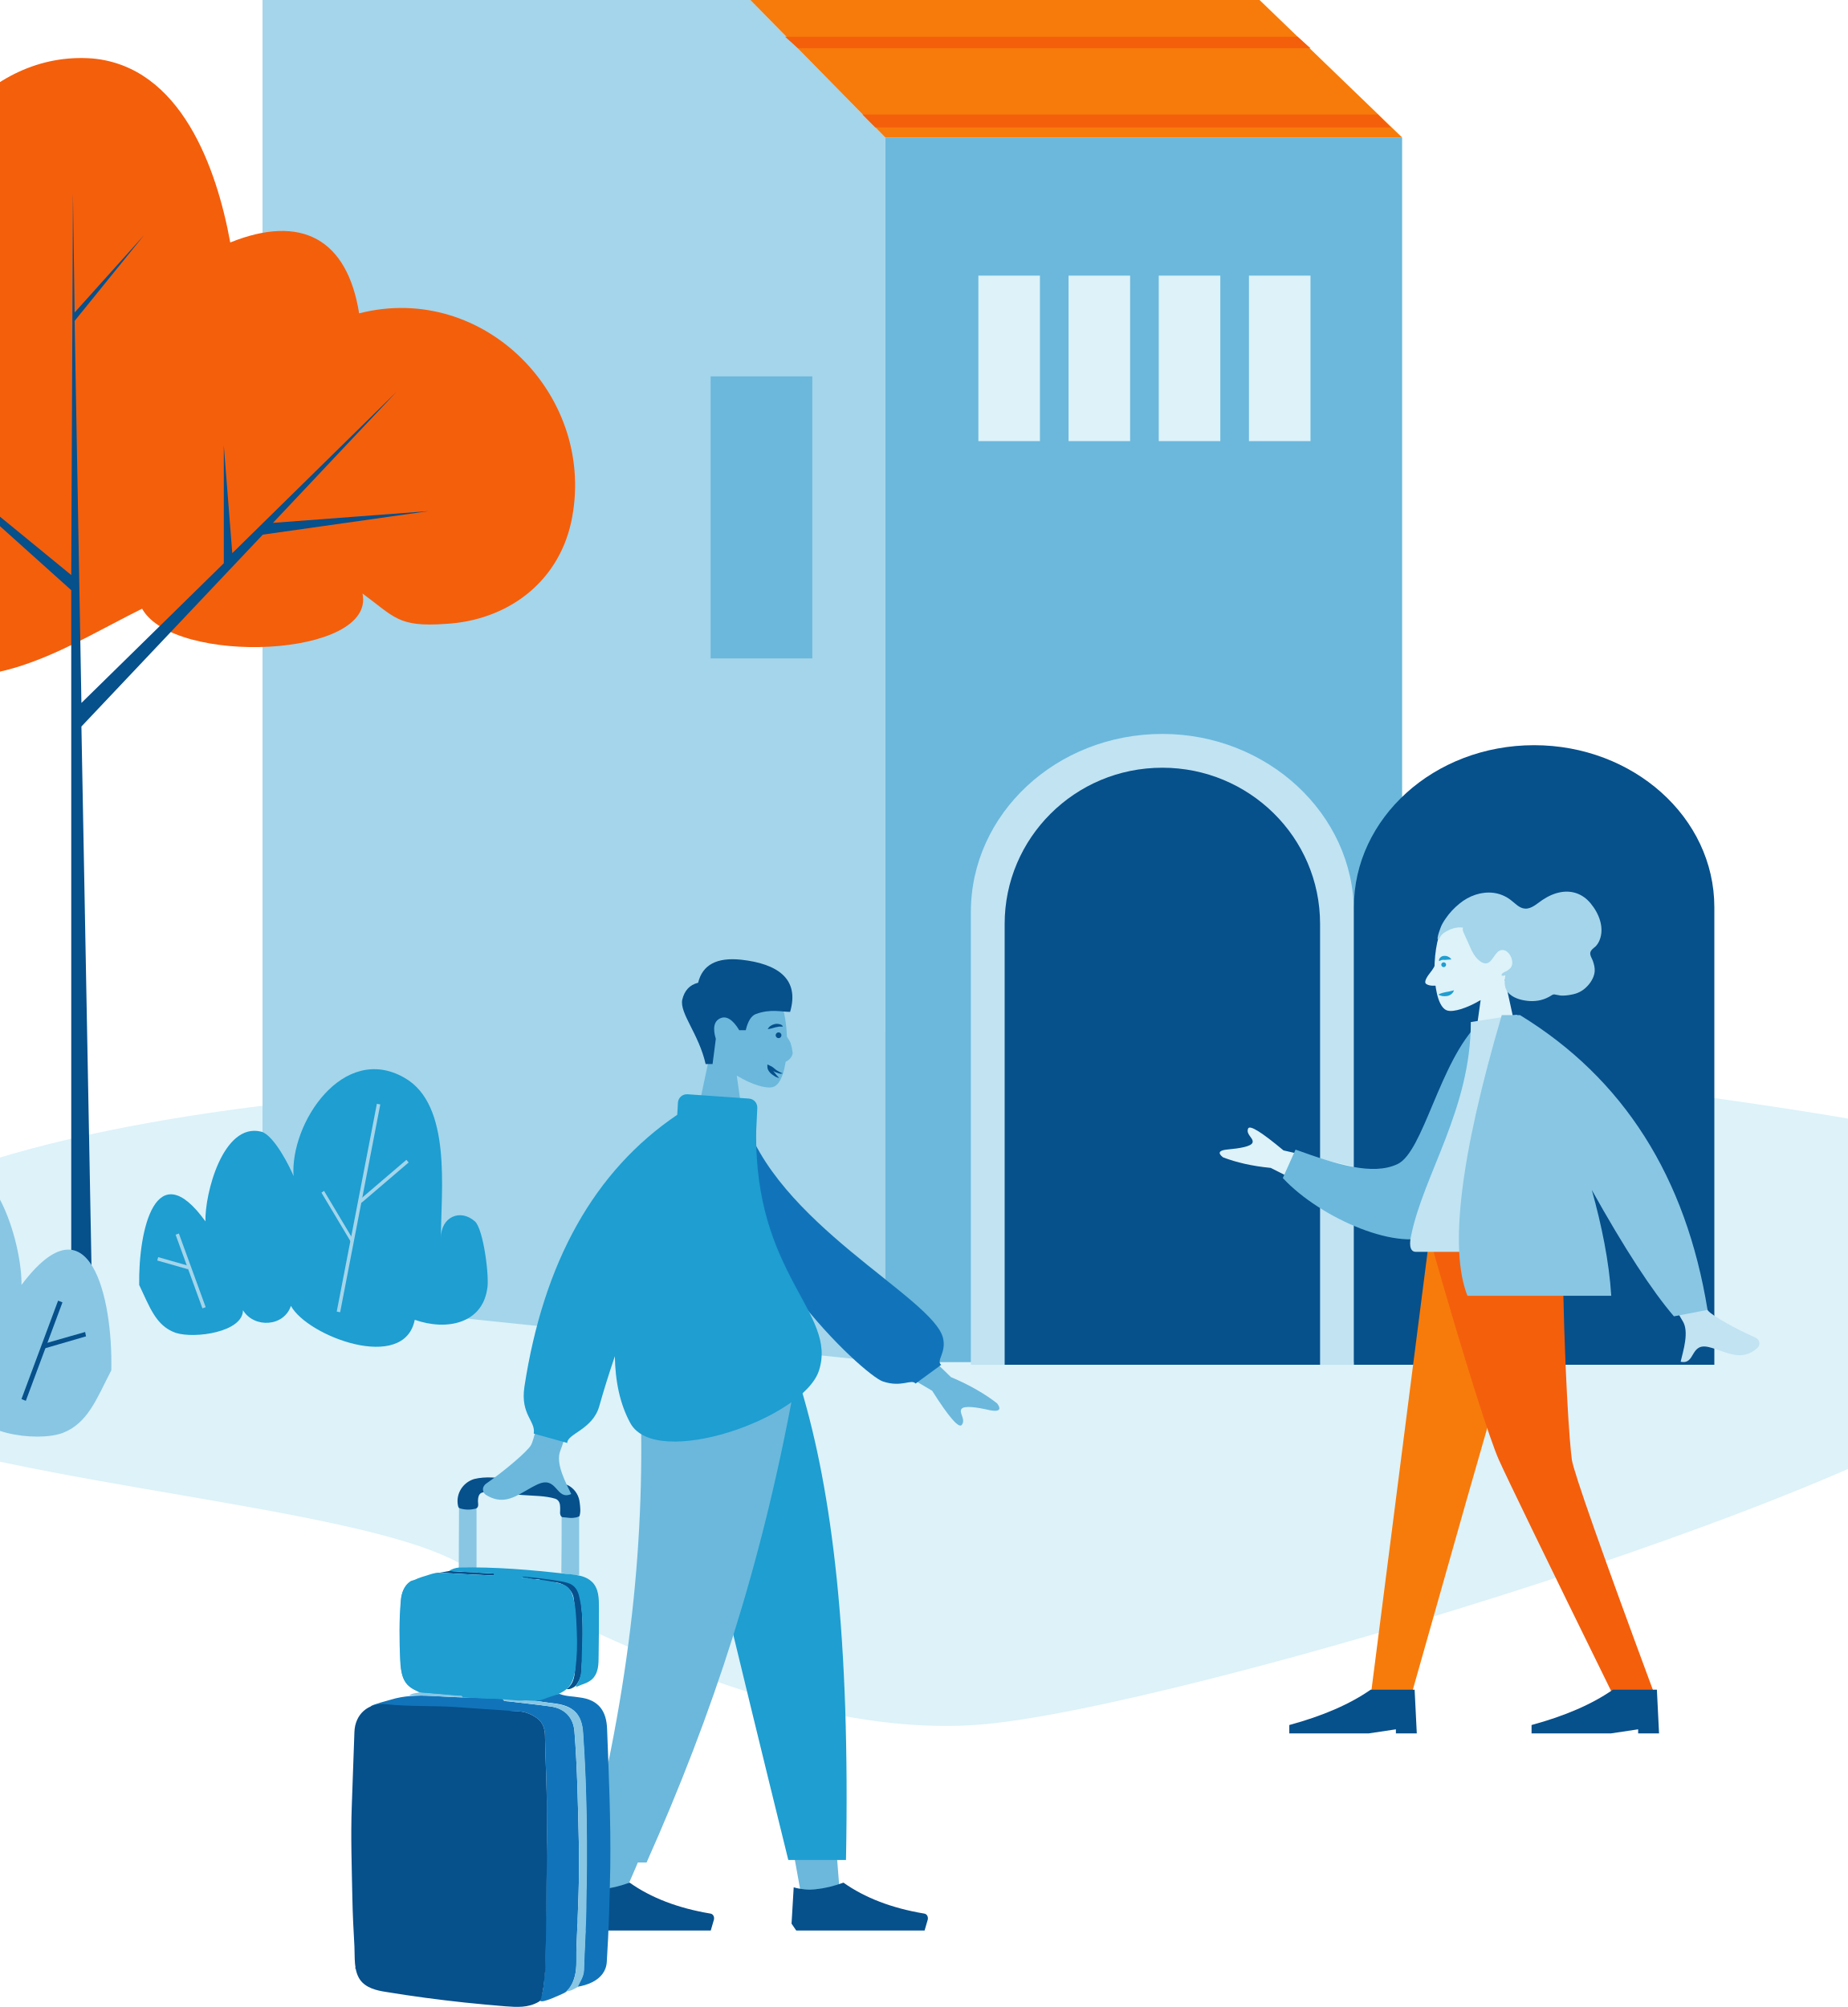
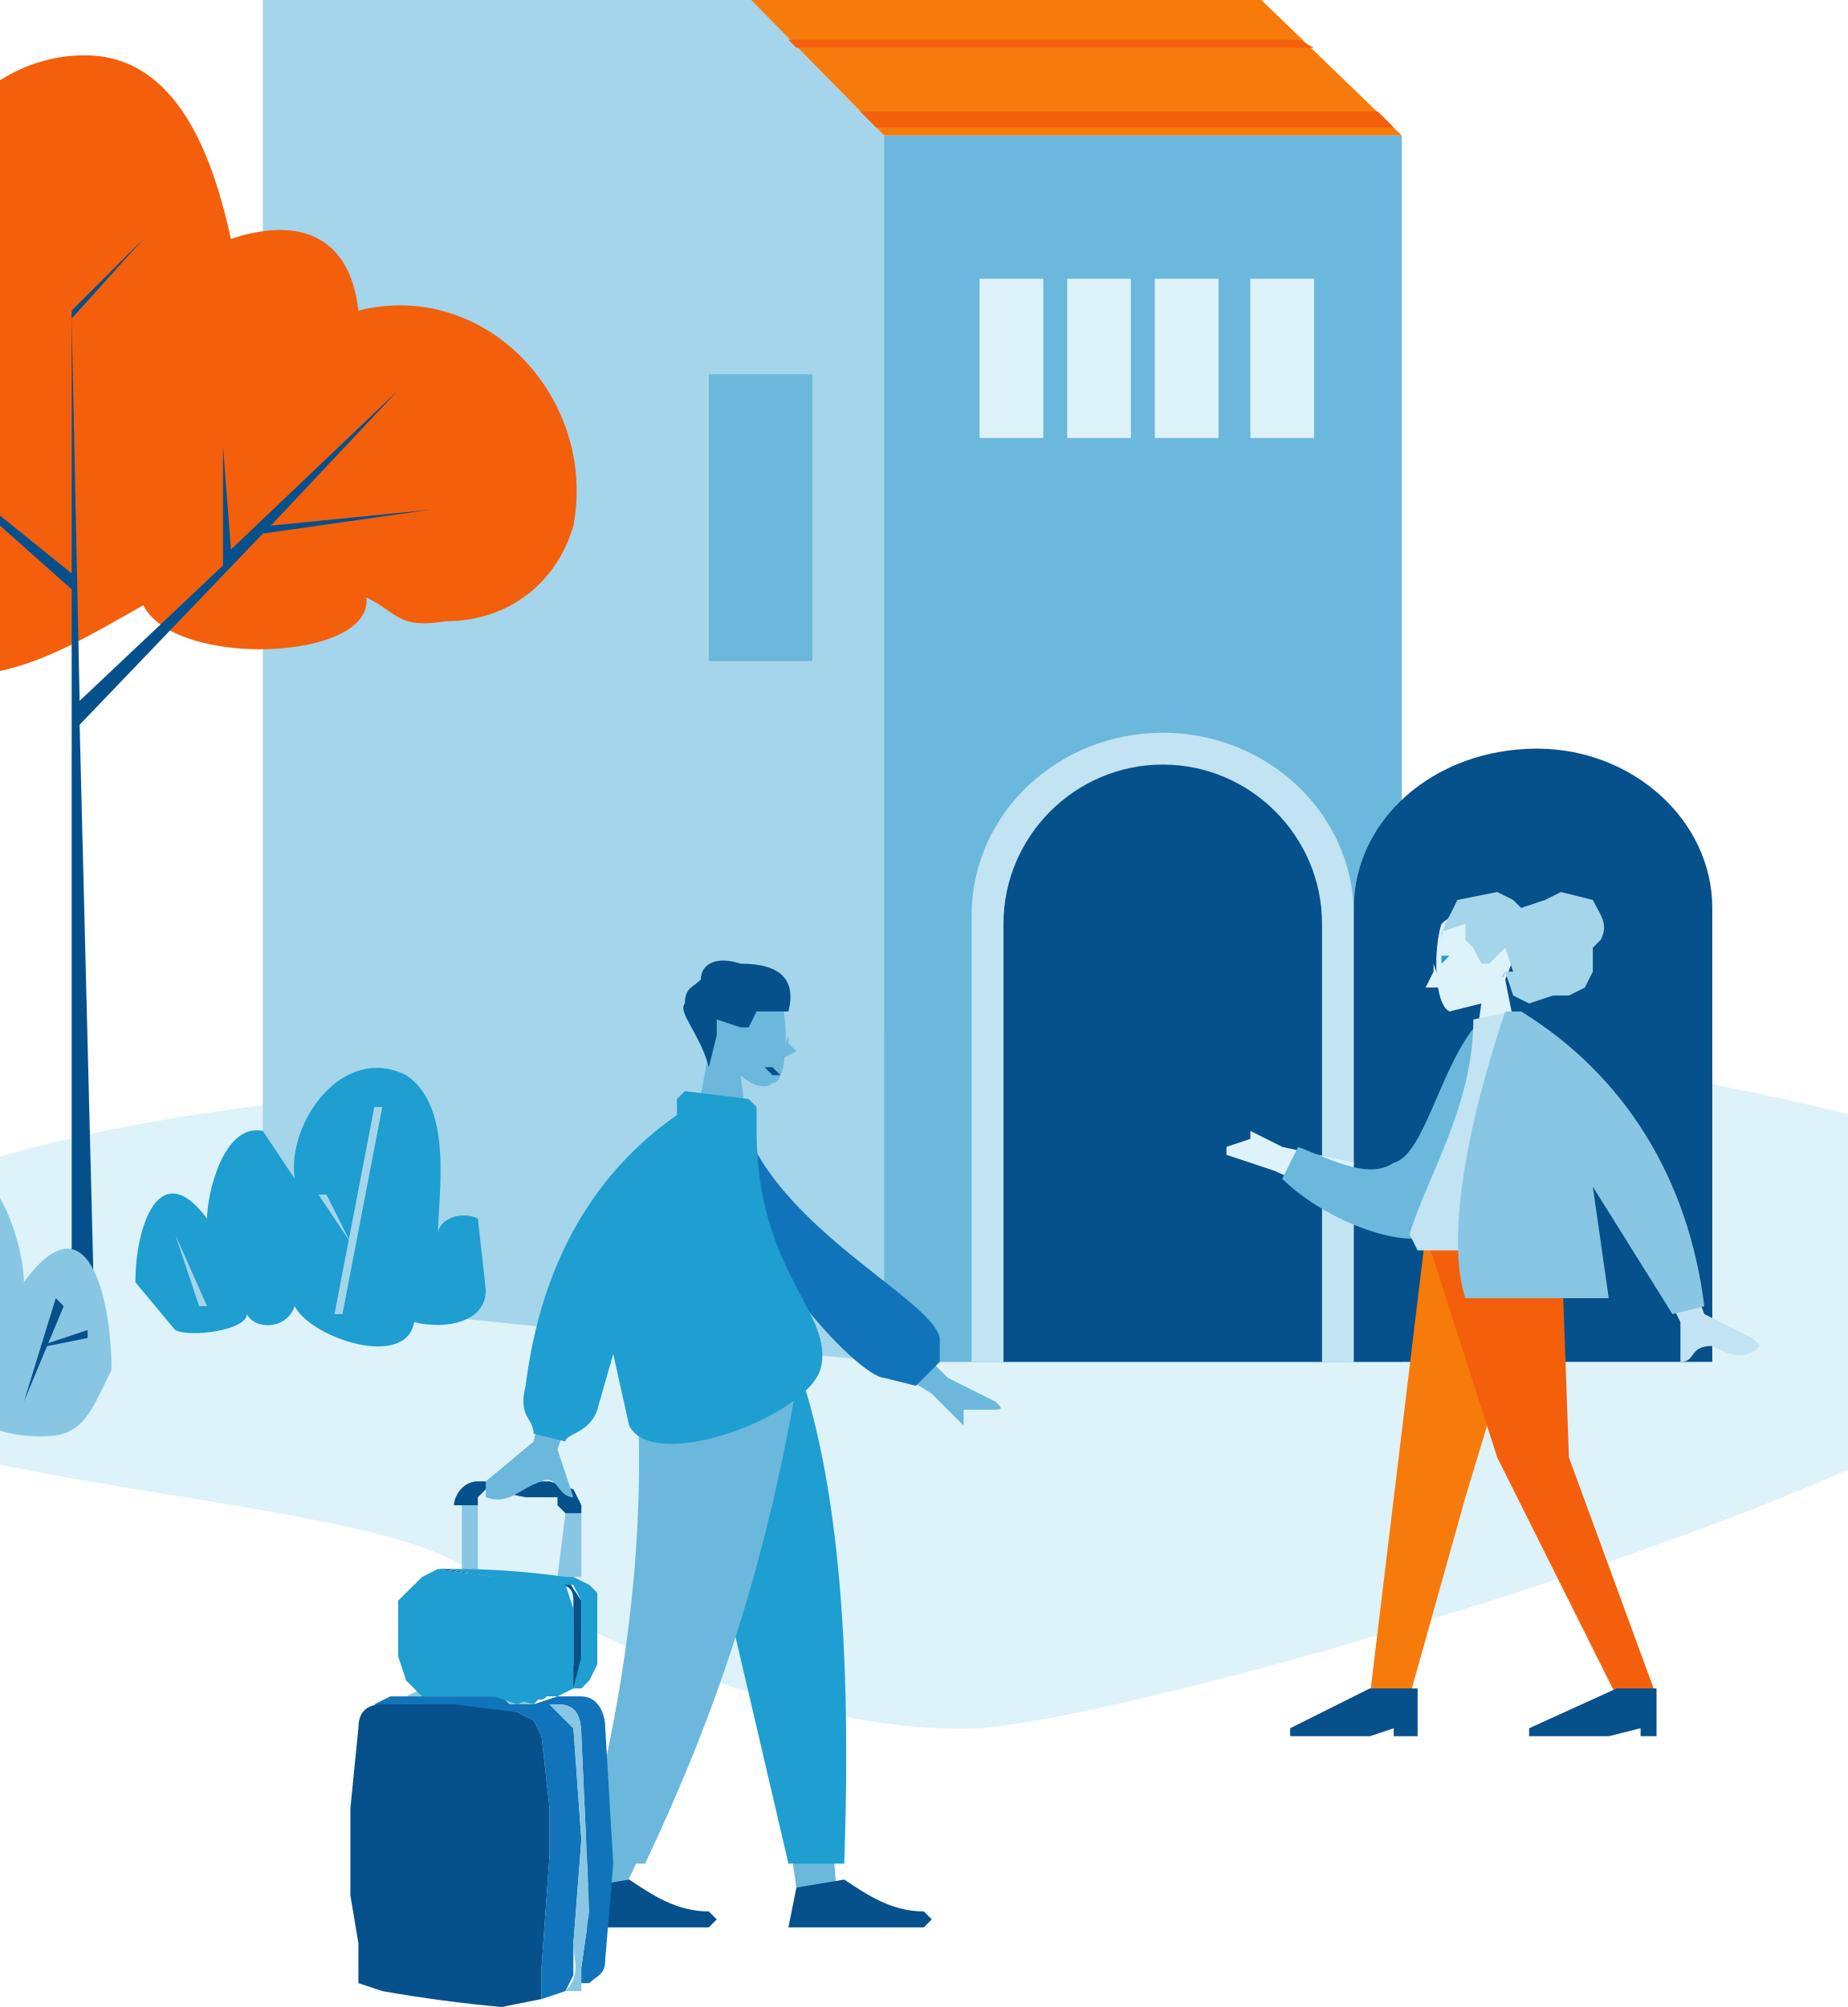
- <svg xmlns="http://www.w3.org/2000/svg" width="232" height="252" viewBox="0 0 232 252" fill="none">
-   <path d="M-13.162 150.387C6.345 140.634 41.991 137.324 57.376 136.889C73.051 133.841 109.975 128.006 132.268 129.051C160.135 130.358 234.592 139.502 243.736 142.985C252.88 146.468 264.636 156.918 254.186 171.287C243.736 185.656 147.073 214.829 122.689 216.571C98.305 218.313 70.439 203.073 57.376 196.106C44.313 189.139 2.948 186.527 -17.516 178.689C-22.258 176.873 -37.546 162.579 -13.162 150.387Z" fill="#DDF2F9" />
-   <path d="M32.965 -14.719V162.897L111.162 171.028C111.162 171.028 111.162 20.515 111.162 17.263L56.694 -38.208L32.965 -14.719Z" fill="#A4D5EA" />
-   <path d="M176.056 17.264H111.162V171.029H176.056V17.264Z" fill="#6BB8DC" />
-   <path d="M56.694 -38.208H118.533L176.057 17.263H111.162L56.694 -38.208Z" fill="#F77B0B" />
-   <path d="M162.933 4.614H98.578L100.196 6.06H164.551L162.933 4.614Z" fill="#F45F0C" />
-   <path d="M173.001 14.372H108.286L109.904 15.998H174.619L173.001 14.372Z" fill="#F45F0C" />
-   <path d="M130.576 34.608H122.847V55.387H130.576V34.608Z" fill="#DDF2F9" />
-   <path d="M121.905 171.361V114.51C121.905 102.213 132.61 92.152 145.951 92.152C159.127 92.152 169.997 102.213 169.997 114.51V171.361H121.905Z" fill="#C1E3F2" />
-   <path d="M165.753 171.361H126.148V116.007C126.148 105.252 134.932 96.395 145.951 96.395C156.81 96.395 165.753 105.094 165.753 116.007V171.361Z" fill="#06508C" />
-   <path d="M215.259 171.362H169.997V113.919C169.997 102.758 180.035 93.567 192.628 93.567C205.039 93.567 215.259 102.594 215.259 113.919V171.362Z" fill="#06508C" />
-   <path d="M141.902 34.608H134.172V55.387H141.902V34.608Z" fill="#DDF2F9" />
-   <path d="M153.227 34.608H145.497V55.387H153.227V34.608Z" fill="#DDF2F9" />
-   <path d="M164.552 34.608H156.822V55.387H164.552V34.608Z" fill="#DDF2F9" />
-   <path d="M89.231 82.672H101.995V47.257H89.231V82.672Z" fill="#6BB8DC" />
-   <path d="M193.633 155.292L184.107 188.493L177.173 212.966H172.108L179.494 155.292H193.633Z" fill="#F77B0B" />
-   <path d="M196.165 155.292C196.376 172.417 197.13 181.744 197.371 183.304C197.612 184.864 201.079 194.761 207.832 212.966H202.617C194.025 195.481 189.231 185.583 188.206 183.304C187.181 181.025 184.106 171.667 179.464 155.292H196.165Z" fill="#F45F0C" />
-   <path d="M208.316 217.645L208.044 212.156H202.527C199.905 213.986 196.498 215.455 192.308 216.595V217.645H202.286L205.693 217.135V217.645H208.316Z" fill="#06508C" />
-   <path d="M177.897 217.645L177.625 212.156H172.108C169.486 213.986 166.079 215.455 161.889 216.595V217.645H171.867L175.274 217.135V217.645H177.897Z" fill="#06508C" />
-   <path d="M188.96 123.021C190.166 121.611 190.98 119.871 190.859 117.952C190.467 112.374 182.659 113.603 181.122 116.422C179.614 119.242 179.795 126.38 181.755 126.889C182.538 127.099 184.197 126.59 185.915 125.57L184.86 133.068H191.16L188.96 123.021Z" fill="#DDF2F9" />
-   <path d="M180.52 117.683C180.58 117.323 180.731 116.903 180.851 116.573C181.002 116.123 181.243 115.733 181.515 115.343C181.997 114.623 182.6 113.994 183.263 113.454C184.469 112.464 186.006 111.924 187.514 112.104C188.267 112.194 189.021 112.494 189.654 112.974C190.227 113.394 190.77 114.054 191.493 114.084C192.307 114.144 193.031 113.424 193.664 113.004C194.387 112.524 195.141 112.164 196.015 112.014C197.432 111.774 198.759 112.254 199.723 113.424C200.748 114.653 201.502 116.453 200.839 118.073C200.718 118.372 200.537 118.642 200.326 118.852C200.115 119.032 199.783 119.242 199.693 119.572C199.603 119.902 199.874 120.322 199.995 120.622C200.145 121.042 200.266 121.492 200.236 121.971C200.175 122.721 199.693 123.471 199.181 123.951C198.668 124.461 198.035 124.761 197.342 124.881C196.889 124.971 196.437 125.031 195.955 125.001C195.714 124.971 195.533 124.911 195.292 124.881C195.081 124.821 194.96 124.881 194.779 125.001C193.935 125.54 193.031 125.75 192.036 125.69C191.222 125.63 190.257 125.42 189.594 124.851C188.84 124.221 188.87 123.351 189.021 122.451C188.84 122.541 188.328 122.601 188.629 122.241C188.75 122.091 188.991 122.031 189.142 121.941C189.323 121.851 189.503 121.701 189.654 121.552C190.227 120.892 189.654 119.572 188.931 119.332C187.845 119.002 187.634 120.502 186.851 120.892C186.398 121.102 185.946 120.802 185.615 120.502C185.162 120.082 184.861 119.542 184.62 118.972C184.409 118.522 184.198 118.043 183.987 117.563C183.896 117.353 183.534 116.723 183.715 116.483C182.962 116.333 182.087 116.633 181.424 117.053C181.153 117.233 180.942 117.413 180.791 117.713C180.761 117.773 180.701 117.983 180.61 117.983C180.459 117.953 180.52 117.773 180.52 117.683Z" fill="#A4D5EA" />
-   <path d="M180.218 120.712C180.278 121.252 179.886 121.732 179.585 122.122C179.404 122.361 178.65 123.291 179.102 123.561C179.524 123.831 180.127 123.771 180.61 123.741" fill="#DDF2F9" />
-   <path d="M182.237 120.471C182.147 120.321 182.026 120.201 181.875 120.141C181.725 120.051 181.574 120.021 181.393 120.021C181.212 120.021 181.031 120.051 180.88 120.201C180.73 120.321 180.639 120.531 180.7 120.681C180.85 120.591 180.971 120.561 181.061 120.531C181.152 120.531 181.272 120.501 181.393 120.531C181.634 120.501 181.875 120.501 182.237 120.471Z" fill="#1E9ED1" />
-   <path d="M180.61 124.881C180.942 125.091 181.304 125.121 181.696 125.061C182.088 125.001 182.449 124.731 182.57 124.341C182.178 124.431 181.907 124.521 181.605 124.551C181.274 124.641 180.942 124.671 180.61 124.881Z" fill="#1E9ED1" />
-   <path d="M181.273 121.431C181.44 121.431 181.575 121.297 181.575 121.131C181.575 120.965 181.44 120.831 181.273 120.831C181.107 120.831 180.972 120.965 180.972 121.131C180.972 121.297 181.107 121.431 181.273 121.431Z" fill="#1E9ED1" />
-   <path d="M214.465 164.56C214.977 165.219 218.143 166.959 220.283 167.889C221.157 168.249 220.946 168.998 220.705 169.208C218.655 171.098 216.786 169.688 214.585 169.148C212.174 168.548 212.927 171.398 211.028 170.978C211.329 169.658 212.143 167.199 211.269 165.849C210.877 165.249 207.983 159.941 202.587 149.924L207.953 148.874C211.601 158.411 213.771 163.63 214.465 164.56Z" fill="#C1E3F2" />
-   <path d="M161.16 144.445L169.882 146.449L168.805 151.302L159.553 146.641C157.225 146.42 155.239 145.953 153.588 145.326C153.187 145.032 152.64 144.467 154.125 144.331C155.611 144.194 157.169 143.958 157.28 143.435C157.414 142.892 156.429 142.457 156.709 141.715C156.905 141.199 158.379 142.13 161.16 144.445Z" fill="#DDF2F9" />
-   <path d="M187.966 128.84L185.705 128.45C180.761 133.219 178.741 144.676 175.455 146.175C172.35 147.615 167.919 146.235 162.673 144.346L161.075 147.915C165.838 153.043 175.998 157.362 180.098 154.903C186.7 150.974 188.207 136.848 187.966 128.84Z" fill="#6BB8DC" />
-   <path d="M197.854 157.181C188.75 157.181 182.057 157.181 177.776 157.181C176.872 157.181 177.023 155.862 177.174 155.202C178.711 147.524 184.68 139.246 184.68 128.329L190.468 127.43C195.262 135.107 196.92 144.555 197.854 157.181Z" fill="#C1E3F2" />
-   <path d="M199.874 149.414C203.974 156.762 207.411 162.04 210.184 165.279L214.405 164.469C211.691 147.764 203.853 135.408 190.86 127.46H190.8H188.569C183.384 145.095 181.937 156.822 184.258 162.7H202.316C202.044 158.381 201.11 153.852 199.874 149.414Z" fill="#88C6E3" />
-   <path d="M85.082 174.264L95.586 210.226L100.476 237.243H105.411L100.476 174.264H85.082Z" fill="#6BB8DC" />
-   <path d="M80.418 174.264C81.143 192.968 80.871 203.133 80.69 204.85C80.509 206.567 79.603 217.907 73.265 237.83H78.381C86.757 218.72 89.654 207.38 90.651 204.85C91.601 202.32 94.454 192.155 98.574 174.264H80.418Z" fill="#6BB8DC" />
-   <path d="M84.856 174.264C87.572 186.643 92.281 206.386 98.981 233.538H106.226C106.769 205.663 104.505 187.366 100.566 174.264H84.856Z" fill="#1E9ED1" />
-   <path d="M80.373 174.264C81.098 192.968 79.241 211.356 73.491 233.855H81.188C89.564 215.06 95.586 196.718 99.706 174.264H80.373Z" fill="#6BB8DC" />
-   <path d="M72.54 241.535L72.812 236.972C74.487 237.469 76.57 237.288 79.06 236.385C81.731 238.282 85.127 239.592 89.201 240.27C89.519 240.315 89.7 240.632 89.654 240.948V240.993L89.247 242.394H79.06H73.129L72.54 241.535Z" fill="#06508C" />
-   <path d="M99.389 241.535L99.66 236.972C101.336 237.469 103.418 237.288 105.908 236.385C108.58 238.282 111.975 239.592 116.05 240.27C116.367 240.315 116.548 240.632 116.503 240.948V240.993L116.095 242.394H105.908H99.977L99.389 241.535Z" fill="#06508C" />
-   <path d="M57.639 188.943C58.371 189.015 59.139 189.267 59.835 188.799C59.835 191.713 59.835 194.628 59.835 197.542C59.066 197.578 58.334 197.326 57.602 197.218C57.602 194.484 57.639 191.713 57.639 188.943Z" fill="#88C6E3" />
-   <path d="M59.139 213.122C60.457 213.194 61.811 213.23 63.128 213.302C63.238 213.662 63.567 213.59 63.86 213.626C65.653 213.842 67.409 214.022 69.202 214.274C70.922 214.525 71.983 215.641 72.129 217.368C72.495 222.01 72.569 226.651 72.678 231.293C72.788 235.682 72.569 240.072 72.386 244.462C72.349 245.541 72.459 246.584 72.276 247.664C72.129 248.563 71.654 249.895 70.739 250.291C70.41 250.434 68.104 251.55 67.848 251.226C67.775 251.118 68.068 250.362 68.104 250.219C68.251 249.463 68.324 248.707 68.361 247.952C68.361 247.736 68.434 247.556 68.434 247.34C68.58 242.411 68.543 237.481 68.653 232.552C68.69 230.825 68.653 229.098 68.653 227.407C68.69 224.276 68.47 221.146 68.434 218.016C68.434 217.152 68.177 216.253 67.446 215.749C66.787 215.281 66.019 214.921 65.14 214.885C62.798 214.741 61.993 215.137 59.652 214.993C58.627 214.921 56.944 215.245 55.919 215.173C54.931 215.101 52.955 215.353 51.967 215.353C51.272 215.353 50.431 215.713 49.735 215.749C49.077 215.785 47.137 214.705 46.552 214.238C46.844 213.986 48.747 213.518 49.077 213.41C52.333 212.403 55.773 213.23 59.139 213.122Z" fill="#1174BA" />
-   <path d="M66.97 213.518C68.141 213.518 69.092 212.726 70.263 212.69C71.068 213.014 71.91 212.978 72.715 213.122C75.24 213.41 76.154 214.921 76.228 217.08C76.447 222.837 76.703 228.594 76.63 234.351C76.557 238.345 76.447 242.339 76.191 246.333C76.118 247.52 75.422 248.348 74.361 248.887C73.776 249.175 73.154 249.355 72.495 249.463C72.824 248.779 73.264 248.168 73.3 247.376C73.373 244.821 73.556 242.231 73.593 239.676C73.739 232.264 73.703 224.888 73.19 217.512C73.044 215.317 72.056 214.238 69.824 213.914C68.909 213.806 67.921 213.662 66.97 213.518Z" fill="#1174BA" />
-   <path d="M66.97 213.519C67.921 213.663 68.909 213.807 69.861 213.951C72.093 214.274 73.081 215.354 73.227 217.549C73.74 224.925 73.776 232.337 73.63 239.713C73.593 242.268 73.41 244.858 73.337 247.413C73.3 248.204 72.861 248.816 72.532 249.5C72.093 249.716 71.654 250.039 71.141 250.003C72.715 248.42 72.276 246.369 72.386 244.462C72.569 240.073 72.788 235.683 72.678 231.293C72.569 226.652 72.495 222.01 72.129 217.369C71.983 215.678 70.922 214.562 69.202 214.274C67.446 214.022 65.653 213.843 63.86 213.627C63.567 213.591 63.238 213.663 63.128 213.303C64.409 213.267 65.689 213.483 66.97 213.519Z" fill="#88C6E3" />
-   <path d="M70.52 190.491C71.252 190.563 72.02 190.743 72.716 190.383C72.716 192.83 72.716 195.312 72.716 197.759C71.947 197.795 71.215 197.579 70.483 197.507C70.52 195.168 70.52 192.83 70.52 190.491Z" fill="#88C6E3" />
-   <path d="M56.395 197.255C58.298 197.363 60.164 197.471 62.067 197.579C62.067 197.651 62.067 197.723 62.067 197.831C59.761 197.723 57.493 197.615 55.188 197.471C55.59 197.399 55.992 197.327 56.395 197.255Z" fill="#06508C" />
-   <path d="M72.276 211.684C71.947 211.936 71.581 212.151 71.141 212.079C72.203 211.288 72.166 210.136 72.239 208.985C72.276 208.661 72.239 208.301 72.239 207.978C72.239 206.574 72.239 205.207 72.239 203.804C72.312 202.796 72.166 201.789 72.056 200.817C71.91 199.414 70.519 198.515 68.946 198.659C68.726 198.659 68.47 198.623 68.251 198.623C67.738 198.083 67.007 198.407 66.421 198.191C66.128 198.083 65.799 198.227 65.47 198.011C65.689 197.795 65.945 197.867 66.128 197.867C67.665 198.047 69.202 198.227 70.739 198.479C71.947 198.695 72.751 199.522 72.898 200.745C73.227 203.12 73.191 205.495 73.117 207.87C73.117 208.337 73.044 208.805 73.044 209.273C73.081 210.208 72.825 211 72.276 211.684Z" fill="#06508C" />
-   <path d="M51.382 212.87C51.821 212.546 52.406 212.618 52.919 212.438C54.785 212.582 56.651 212.726 58.517 212.87C58.737 212.87 59.029 212.798 59.139 213.086C56.541 213.194 53.98 212.834 51.382 212.87Z" fill="#88C6E3" />
-   <path d="M72.789 188.692C72.716 187.864 72.277 187.108 71.581 186.641C70.703 186.065 69.532 186.137 68.508 186.065C66.971 185.921 65.434 185.813 63.897 185.669C62.433 185.561 61.006 185.345 59.543 185.705C58.115 186.137 57.237 187.54 57.493 188.98C57.53 189.123 57.53 189.303 57.713 189.375C58.335 189.591 59.03 189.591 59.652 189.447C60.238 189.303 59.982 188.764 60.018 188.368C60.055 187.576 60.348 187.288 61.189 187.36C62.69 187.468 64.19 187.612 65.653 187.72C67.007 187.828 68.471 187.792 69.752 188.188C70.264 188.404 70.337 188.872 70.337 189.339C70.374 189.735 70.191 190.167 70.557 190.491C71.289 190.563 72.057 190.743 72.752 190.383C72.935 189.843 72.862 189.267 72.789 188.692ZM71.069 187.216C71.106 187.36 71.215 187.432 71.325 187.504C71.215 187.468 71.106 187.396 71.069 187.216ZM71.984 188.908C72.02 188.404 71.984 187.936 71.435 187.576C71.325 187.432 71.215 187.324 71.106 187.18C71.215 187.324 71.325 187.432 71.435 187.576C71.984 187.936 72.02 188.404 71.984 188.908Z" fill="#06508C" />
-   <path d="M68.653 227.407C68.689 224.276 68.47 221.146 68.433 218.016C68.433 217.152 68.177 216.253 67.445 215.749C66.787 215.281 66.018 214.921 65.14 214.885C62.359 214.705 59.578 214.49 56.834 214.31C54.053 214.166 51.272 214.274 48.491 213.986C46.222 213.77 44.575 215.245 44.502 217.476C44.392 220.57 44.283 223.629 44.173 226.723C44.027 230.537 44.173 234.531 44.246 238.381C44.283 240.396 44.392 242.411 44.502 244.39C44.575 245.757 44.392 247.376 45.198 248.563C45.929 249.607 47.283 249.931 48.491 250.111C51.748 250.65 55.041 251.082 58.371 251.442C60.054 251.622 61.737 251.766 63.42 251.91C64.921 252.018 66.311 252.126 67.665 251.334C67.701 251.298 67.775 251.262 67.811 251.226C67.848 251.154 67.884 251.082 67.921 251.01C68.214 250.003 68.323 248.959 68.397 247.952C68.397 247.736 68.47 247.556 68.47 247.34C68.616 242.411 68.58 237.481 68.689 232.552C68.689 230.825 68.653 229.098 68.653 227.407Z" fill="#06508C" />
-   <path d="M44.575 247.088C44.575 247.124 44.612 247.16 44.648 247.196C44.648 247.16 44.648 247.088 44.612 247.052L44.575 247.088Z" fill="#06508C" />
-   <path d="M75.204 201.932C75.204 201.32 75.204 200.708 75.094 200.133C74.984 199.557 74.728 198.945 74.253 198.55C73.74 198.082 73.045 197.866 72.35 197.758C71.947 197.686 71.545 197.65 71.106 197.614C66.641 197.11 62.141 196.715 57.64 196.823C57.311 196.823 56.615 197.038 56.396 197.254C58.262 197.362 60.165 197.47 62.031 197.578C62.031 197.65 62.031 197.722 62.031 197.83C59.726 197.722 57.457 197.614 55.152 197.47C54.639 197.434 53.908 197.722 53.432 197.866C52.81 198.046 52.188 198.262 51.639 198.586C50.761 199.089 50.395 199.989 50.322 200.996C50.102 203.479 50.139 205.998 50.248 208.48C50.285 209.2 50.358 209.956 50.614 210.639C51.053 211.719 51.895 212.078 52.883 212.51C54.749 212.654 56.615 212.798 58.482 212.942C58.701 212.942 58.994 212.87 59.104 213.158C60.421 213.23 61.775 213.266 63.092 213.338C64.373 213.302 65.654 213.482 66.934 213.554C67.447 213.59 67.849 213.482 68.288 213.338C68.691 213.194 69.13 213.014 69.532 212.906C70.337 212.654 71.142 212.258 71.618 211.539C71.984 210.963 72.13 210.315 72.24 209.632C72.46 208.049 72.496 206.429 72.423 204.81C72.386 203.767 72.35 202.723 72.204 201.68C72.057 200.888 71.874 199.701 71.179 199.197C70.923 199.017 70.63 198.909 70.337 198.837C69.422 198.586 68.508 198.406 67.556 198.334C67.337 198.298 65.544 198.01 65.471 198.118C65.544 198.01 65.763 197.974 65.946 197.974C67.447 198.118 68.91 198.298 70.41 198.55C70.959 198.658 71.545 198.766 71.947 199.089C72.46 199.485 72.679 200.133 72.789 200.744C73.338 203.155 73.082 205.638 73.045 208.121C73.045 209.272 73.082 210.531 72.423 211.503C72.35 211.575 72.313 211.683 72.35 211.791C72.386 211.827 72.899 211.575 73.008 211.539C73.448 211.395 73.887 211.215 74.253 210.927C74.692 210.567 74.948 210.028 75.058 209.488C75.167 208.948 75.167 208.372 75.167 207.833C75.204 205.818 75.204 203.875 75.204 201.932Z" fill="#1E9ED1" />
-   <path d="M50.613 211.54L50.65 211.576C50.65 211.54 50.65 211.54 50.613 211.54C50.613 211.504 50.613 211.54 50.613 211.54Z" fill="#1174BA" />
-   <path d="M63.348 198.874C65.287 199.089 68.471 198.658 69.496 200.816C69.678 201.212 69.715 201.608 69.752 202.04C69.971 205.314 70.081 208.624 69.313 211.791C68.947 213.23 68.069 213.554 66.641 213.482C66.202 213.446 65.507 213.554 65.068 213.518C63.934 213.446 62.799 213.266 61.665 213.302C60.494 213.23 59.286 213.194 58.115 213.122C58.006 212.834 57.786 212.906 57.567 212.906C55.92 212.762 54.273 212.618 52.627 212.474C51.712 212.043 50.98 211.683 50.614 210.603C50.358 209.92 50.322 209.164 50.285 208.444C50.175 205.962 50.175 203.443 50.358 200.96C50.431 199.989 50.724 199.089 51.529 198.55C52.005 198.226 54.237 198.37 54.822 198.37L63.348 198.874Z" fill="#1E9ED1" />
-   <path d="M89.157 132.292C87.844 130.756 86.938 128.858 87.119 126.735C87.527 120.636 96.039 121.991 97.714 125.063C99.389 128.136 99.163 135.952 97.035 136.494C96.174 136.72 94.363 136.177 92.507 135.048L93.684 143.225H86.848L89.157 132.292Z" fill="#6BB8DC" />
-   <path d="M88.613 133.648C87.753 129.807 85.308 127.232 85.67 125.515C85.942 124.386 86.576 123.663 87.662 123.392C88.206 121.133 90.017 120.184 93.05 120.501C97.623 120.998 100.43 122.895 99.208 127.052C98.121 127.052 96.763 126.645 94.906 127.323C94.318 127.549 93.91 128.226 93.639 129.356H92.824C92.009 128 91.194 127.503 90.424 127.865C89.654 128.226 89.473 129.085 89.881 130.44L89.473 133.602H88.613V133.648Z" fill="#06508C" />
-   <path d="M98.619 129.853C98.8 130.214 99.117 130.575 99.252 130.937C99.388 131.298 99.479 131.795 99.524 132.157C99.569 132.699 98.89 133.376 98.302 133.376" fill="#6BB8DC" />
-   <path d="M98.302 128.904C98.121 128.904 97.94 128.904 97.804 128.904C97.668 128.949 97.532 128.949 97.351 128.994C97.034 129.085 96.763 129.175 96.4 129.22C96.582 128.859 96.898 128.678 97.261 128.588C97.442 128.542 97.623 128.542 97.849 128.588C98.076 128.633 98.257 128.723 98.302 128.904Z" fill="#06508C" />
-   <path d="M98.302 134.777C98.121 134.822 97.94 134.822 97.804 134.777C97.623 134.732 97.487 134.641 97.306 134.596C97.035 134.461 96.763 134.235 96.491 134.144L96.808 133.964C96.808 134.009 96.853 134.144 96.944 134.28C97.035 134.416 97.125 134.506 97.216 134.641C97.397 134.867 97.623 135.138 97.85 135.364C97.668 135.319 97.533 135.274 97.352 135.184C97.216 135.093 97.08 135.003 96.944 134.912C96.808 134.822 96.672 134.687 96.582 134.551C96.491 134.416 96.356 134.235 96.356 133.964V133.647L96.627 133.783C96.989 133.919 97.216 134.144 97.487 134.37C97.759 134.506 97.985 134.687 98.302 134.777Z" fill="#06508C" />
-   <path d="M97.759 130.349C97.959 130.349 98.121 130.187 98.121 129.987C98.121 129.788 97.959 129.626 97.759 129.626C97.559 129.626 97.397 129.788 97.397 129.987C97.397 130.187 97.559 130.349 97.759 130.349Z" fill="#06508C" />
-   <path d="M111.296 165.047L119.401 172.909C121.755 173.903 123.702 175.032 125.196 176.207C125.513 176.613 125.921 177.381 124.291 177.065C122.706 176.704 121.031 176.433 120.714 176.93C120.397 177.426 121.302 178.24 120.759 178.917C120.397 179.369 119.129 177.923 117.047 174.625L108.625 169.656L111.296 165.047ZM71.725 157.909L77.974 157.954C73.219 173.36 70.684 181.402 70.367 182.125C69.688 183.752 71.091 186.236 71.725 187.592C69.778 188.45 70.005 185.242 67.515 186.372C65.251 187.411 63.576 189.309 60.995 187.682C60.678 187.501 60.316 186.733 61.176 186.191C63.259 184.745 66.292 182.215 66.7 181.402C67.288 180.273 68.964 172.457 71.725 157.909Z" fill="#6BB8DC" />
-   <path d="M90.787 140.199L93.277 139.792C97.171 153.526 117.138 162.878 118.405 167.984C118.858 169.881 117.5 170.83 118.179 171.372L114.964 173.721C114.421 173.089 113.244 174.264 110.844 173.45C108.445 172.637 90.787 156.463 90.787 140.199Z" fill="#1174BA" />
-   <path d="M94.952 142.006C94.68 160.168 105.184 164.821 102.83 172.095C100.883 178.104 82.365 184.564 79.151 178.691C77.838 176.297 77.249 173.405 77.204 170.288C76.389 172.682 75.755 174.761 75.257 176.523C74.442 179.504 71.228 180.001 71.228 181.176L67.017 180.001C67.289 178.42 65.342 177.652 65.84 174.173C68.239 158.451 74.623 147.021 85.037 139.973L85.127 138.437C85.172 137.804 85.716 137.352 86.35 137.398L94.047 137.94C94.68 137.985 95.133 138.527 95.088 139.16L94.952 142.006Z" fill="#1E9ED1" />
-   <path d="M-39.43 59.9C-41.559 48.245 -40.708 40.404 -31.34 31.715C-25.591 26.418 -17.714 26.841 -11.965 31.927C-11.54 19.636 -1.746 6.286 11.667 7.345C22.738 8.405 27.209 21.12 28.912 30.444C37.854 26.841 43.603 30.02 45.093 39.344C60.848 35.318 75.113 49.94 71.706 65.622C70.003 73.251 63.616 77.913 55.951 78.337C49.99 78.76 49.564 77.489 45.519 74.522C47.222 82.575 21.886 83.635 17.841 76.429C8.899 80.88 -0.043 87.025 -10.688 84.27C-14.307 83.422 -17.288 81.303 -20.056 78.972C-20.695 78.337 -27.508 71.555 -27.72 71.767C-31.979 73.674 -36.024 73.886 -39.643 70.496C-42.837 67.529 -43.262 62.867 -39.43 59.9Z" fill="#F45F0C" />
-   <path d="M32.998 67.13L53.857 64.172L34.275 65.651L49.813 49.168L29.166 69.454L28.102 55.93V70.722L10.223 88.262L9.371 40.293L18.098 29.515L9.371 39.236L9.159 24.232L8.946 72.202L-16.596 51.281L-9.359 57.621L-19.576 63.326L-8.934 58.043L8.946 74.103V170.887L11.713 171.099L10.223 91.22L32.998 67.13Z" fill="#06508C" />
-   <path d="M17.477 161.341C17.367 154.452 19.557 144.719 25.798 153.358C25.689 149.968 27.988 140.891 32.806 142.094C34.449 142.532 36.529 146.797 36.858 147.671C36.419 141.001 43.099 130.94 50.764 135.314C56.786 138.704 55.362 149.53 55.362 155.436C55.362 152.811 57.771 151.718 59.633 153.358C60.728 154.342 61.494 160.576 61.166 161.888C60.509 166.153 56.129 167.137 52.078 165.715C50.764 172.386 38.609 167.793 36.529 163.966C35.653 166.59 31.93 166.809 30.507 164.512C30.507 167.246 24.484 168.121 22.075 167.356C19.557 166.481 18.791 164.075 17.477 161.341Z" fill="#1E9ED1" />
-   <path d="M47.321 138.591L42.281 164.684L42.711 164.766L47.751 138.674L47.321 138.591Z" fill="#A4D5EA" />
-   <path d="M51.026 145.63L45.12 150.679L45.405 151.011L51.311 145.962L51.026 145.63Z" fill="#A4D5EA" />
-   <path d="M44.085 155.983L40.362 149.75L40.691 149.531L44.414 155.765L44.085 155.983Z" fill="#A4D5EA" />
-   <path d="M22.46 154.879L22.049 155.028L25.416 164.278L25.828 164.129L22.46 154.879Z" fill="#A4D5EA" />
-   <path d="M19.863 157.847L19.743 158.268L23.639 159.379L23.759 158.959L19.863 157.847Z" fill="#A4D5EA" />
-   <path d="M13.973 172.058C14.192 162.981 11.235 149.968 2.695 161.341C2.804 156.857 -0.262 144.719 -6.722 146.25C-9.022 146.796 -11.649 152.592 -12.197 153.576C-11.649 144.719 -20.628 131.268 -30.921 137.173C-39.024 141.766 -37.162 156.201 -37.162 163.965C-37.272 160.466 -40.447 159.044 -42.856 161.232C-44.28 162.544 -45.265 170.746 -44.937 172.605C-43.951 178.291 -38.038 179.494 -32.673 177.744C-30.921 186.712 -14.496 180.588 -11.649 175.448C-10.445 178.947 -5.518 179.166 -3.547 176.213C-3.656 179.932 4.556 181.135 7.841 179.932C11.016 178.729 12.111 175.667 13.973 172.058Z" fill="#88C6E3" />
-   <path d="M3.243 175.886L7.842 163.528L7.294 163.31L2.695 175.667L3.243 175.886Z" fill="#06508C" />
-   <path d="M5.542 169.324L10.798 167.793L10.689 167.246L5.323 168.777L5.542 169.324Z" fill="#06508C" />
+ <svg xmlns="http://www.w3.org/2000/svg" width="232" height="252" fill="none">
+   <path d="M-13 150c19-9 55-13 70-13a397 397 0 01187 6c9 3 21 14 10 28-10 15-107 44-131 46-25 1-53-14-66-21s-54-9-75-17c-4-2-20-16 5-29z" fill="#DDF2F9" />
+   <path d="M33-15v178l78 8V17L57-38 33-15z" fill="#A4D5EA" />
+   <path d="M176 17h-65v154h65V17z" fill="#6BB8DC" />
+   <path d="M57-38h62l57 55h-65L57-38z" fill="#F77B0B" />
+   <path d="M163 5H99l1 1h65l-2-1zM173 14h-65l2 2h65l-2-2z" fill="#F45F0C" />
+   <path d="M131 35h-8v20h8V35z" fill="#DDF2F9" />
+   <path d="M122 171v-56c0-13 11-23 24-23s24 10 24 23v56h-48z" fill="#C1E3F2" />
+   <path d="M166 171h-40v-55c0-11 9-20 20-20s20 9 20 20v55zM215 171h-45v-57c0-11 10-20 23-20 12 0 22 9 22 20v57z" fill="#06508C" />
+   <path d="M142 35h-8v20h8V35zM153 35h-8v20h8V35zM165 35h-8v20h8V35z" fill="#DDF2F9" />
+   <path d="M89 83h13V47H89v36z" fill="#6BB8DC" />
+   <path d="M194 155l-10 33-7 25h-5l7-58h15z" fill="#F77B0B" />
+   <path d="M196 155l1 28 11 30h-5l-15-30-9-28h17z" fill="#F45F0C" />
+   <path d="M208 218v-6h-5l-11 5v1h10l4-1v1h2zM178 218v-6h-6l-10 5v1h10l3-1v1h3z" fill="#06508C" />
+   <path d="M189 123l2-5c-1-6-8-4-10-2-1 3-1 10 1 11l4-1-1 7h6l-2-10z" fill="#DDF2F9" />
+   <path d="M181 118a7 7 0 011-3l1-2 5-1 2 1 1 1 3-1 2-1 4 1c1 2 2 3 1 5l-1 1v3l-1 2-2 1h-1-1l-3 1-2-1-1-3c0 1-1 1 0 0h1l-1-3-2 2h-1l-1-2-1-1v-2l-3 1v1c-1 0 0 0 0 0z" fill="#A4D5EA" />
+   <path d="M180 121v1l-1 2h2" fill="#DDF2F9" />
+   <path d="M182 120h-1v1l1-1zM181 125h1l1-1-1 1h-1zM181 121z" fill="#1E9ED1" />
+   <path d="M214 165l6 3 1 1c-2 2-4 1-6 0-3 0-2 2-4 2v-5l-8-16 5-1 6 16z" fill="#C1E3F2" />
+   <path d="M161 144l9 2-1 5-9-4-6-2v-1l3-1v-1l4 2z" fill="#DDF2F9" />
+   <path d="M188 129l-2-1c-5 5-7 17-11 18-3 2-7 0-12-2l-2 4c5 5 15 9 19 7 7-4 8-18 8-26z" fill="#6BB8DC" />
+   <path d="M198 157h-20l-1-2c2-7 8-16 8-27l5-1c5 8 7 18 8 30z" fill="#C1E3F2" />
+   <path d="M200 149l10 16 4-1c-2-16-10-29-23-37h-2c-6 18-7 30-5 36h18l-2-14z" fill="#88C6E3" />
+   <path d="M85 174l11 36 4 27h5l-5-63H85z" fill="#6BB8DC" />
+   <path d="M80 174l1 31c0 2-1 13-8 33h5c9-19 12-31 13-33l8-31H80z" fill="#6BB8DC" />
+   <path d="M85 174l14 60h7c1-28-1-47-5-60H85z" fill="#1E9ED1" />
+   <path d="M80 174c1 19-1 37-7 60h8c9-19 15-37 19-60H80z" fill="#6BB8DC" />
+   <path d="M73 242v-5l6-1c3 2 6 4 10 4l1 1-1 1H73zM99 242l1-5 6-1c3 2 6 4 10 4l1 1-1 1H99z" fill="#06508C" />
+   <path d="M58 189h2v9l-2-1v-8z" fill="#88C6E3" />
+   <path d="M59 213h4l1 1h5l3 3 1 14-1 13v4l-1 2-3 1v-1-2-1l1-14v-6l-1-9-1-2-2-1H52l-2 1-3-2 2-1h10z" fill="#1174BA" />
+   <path d="M67 214l3-1h3c2 0 3 2 3 4l1 17-1 12c0 2-1 2-2 3h-2l1-2 1-7-1-22c0-3-1-4-3-4h-3z" fill="#1174BA" />
+   <path d="M67 214h3c2 0 3 1 3 4l1 22-1 7v3h-2c2-2 1-4 1-6l1-13-1-14-3-3h-5l-1-1 4 1zM71 190h2v8h-3l1-8z" fill="#88C6E3" />
+   <path d="M56 197l6 1-7-1h1zM72 212h-1l1-3v-1-4-3c0-2-1-2-3-2h-1l-2-1h-1 6l2 3v8l-1 3z" fill="#06508C" />
+   <path d="M51 213l2-1 6 1h-8z" fill="#88C6E3" />
+   <path d="M73 189l-1-2-3-1h-9c-2 0-3 2-3 3h3v-1l1-1 5 1h4v1l1 1h2v-1zm-2-2v0zm1 2l-1-1v-1 1l1 1zM69 227l-1-9-1-2-2-1-8-1h-9c-2 0-3 1-3 3l-1 10v11l1 6v5l3 1a177 177 0 0015 2l5-1v-3-1l1-14v-6zM45 247z" fill="#06508C" />
+   <path d="M75 202v-2l-1-1-2-1h-1a99 99 0 00-15-1l6 1-7-1-2 1-1 1-2 2a57 57 0 001 10l2 2h10l4 1 1-1h2l2-1v-2-5-3l-1-3h-1l-2-1h-3 1l4 1h2l1 2v7l-1 4h1l1-1 1-2v-1-6z" fill="#1E9ED1" />
+   <path d="M51 212z" fill="#1174BA" />
+   <path d="M63 199c2 0 5 0 6 2l1 1-1 10c0 1-1 2-2 1l-2 1-3-1h-4l-5-1-2-1-1-3v-7l2-2 3-1 8 1z" fill="#1E9ED1" />
+   <path d="M89 132l-2-5c1-6 9-5 11-2 1 3 1 11-1 11-1 1-3 0-4-1l1 8h-7l2-11z" fill="#6BB8DC" />
+   <path d="M89 134c-1-4-4-7-3-8 0-2 1-2 2-3 0-2 2-3 5-2 5 0 7 2 6 6h-4l-1 2h-1l-3-1v2l-1 4z" fill="#06508C" />
+   <path d="M99 130v1l1 1-2 1" fill="#6BB8DC" />
+   <path d="M98 129h-1-1 2zM98 135h-1l-1-1h1v1h0l-1-1h1l1 1zM98 130z" fill="#06508C" />
+   <path d="M111 165l8 8 6 3c1 1 1 1-1 1h-3v2l-4-4-8-5 2-5zm-39-7h6l-8 24 2 6c-2 0-2-3-4-2-3 1-4 3-7 2v-2l6-5 5-23z" fill="#6BB8DC" />
+   <path d="M91 140h2c4 14 24 23 25 28v3l-3 3-4-1c-3 0-20-17-20-33z" fill="#1174BA" />
+   <path d="M95 142c0 18 10 23 8 30-2 6-21 13-24 7l-2-9-2 7c-1 3-4 3-4 4l-4-1c0-2-2-2-1-6 2-16 9-27 19-34v-2l1-1 8 1 1 1v3z" fill="#1E9ED1" />
+   <path d="M-39 60c-3-12-2-20 8-28 5-6 13-5 19 0C-12 20-2 6 12 7c11 1 15 14 17 23 9-3 15 0 16 9 16-4 30 11 27 27-2 7-8 12-16 12-6 1-6-1-10-3 1 8-24 9-28 1-9 5-18 11-29 8l-9-5-8-7c-4 2-8 2-12-2-3-2-3-7 1-10z" fill="#F45F0C" />
+   <path d="M33 67l21-3-20 2 16-17-21 20-1-13v15L10 88 9 40l9-10-9 9V24v48l-26-21 8 7-11 5 11-5L9 74v97h3l-2-80 23-24z" fill="#06508C" />
+   <path d="M17 161c0-7 3-16 9-8 0-3 2-12 7-11l4 6c-1-7 6-17 14-13 6 4 4 15 4 20 0-2 3-3 5-2l1 9c0 4-5 5-9 4-1 6-13 2-15-2-1 3-5 3-6 1 0 2-7 3-9 2l-5-6z" fill="#1E9ED1" />
+   <path d="M47 139l-5 26h1l5-26h-1zM51 146l-6 5 6-5z" fill="#A4D5EA" />
+   <path d="M44 156l-4-6h1l3 6zM22 155l3 9h1l-4-9zM20 158l4 1-4-1z" fill="#A4D5EA" />
+   <path d="M14 172c0-9-3-22-11-11 0-4-3-16-10-15-2 1-5 7-5 8 0-9-9-23-19-17-8 5-6 19-6 27 0-4-3-5-6-3l-2 12c1 5 7 6 12 5 2 9 19 3 21-3 2 4 6 4 8 1 0 4 9 5 12 4s4-4 6-8z" fill="#88C6E3" />
+   <path d="M3 176l5-12-1-1-4 13z" fill="#06508C" />
+   <path d="M6 169l5-1v-1l-6 2h1z" fill="#06508C" />
</svg>
